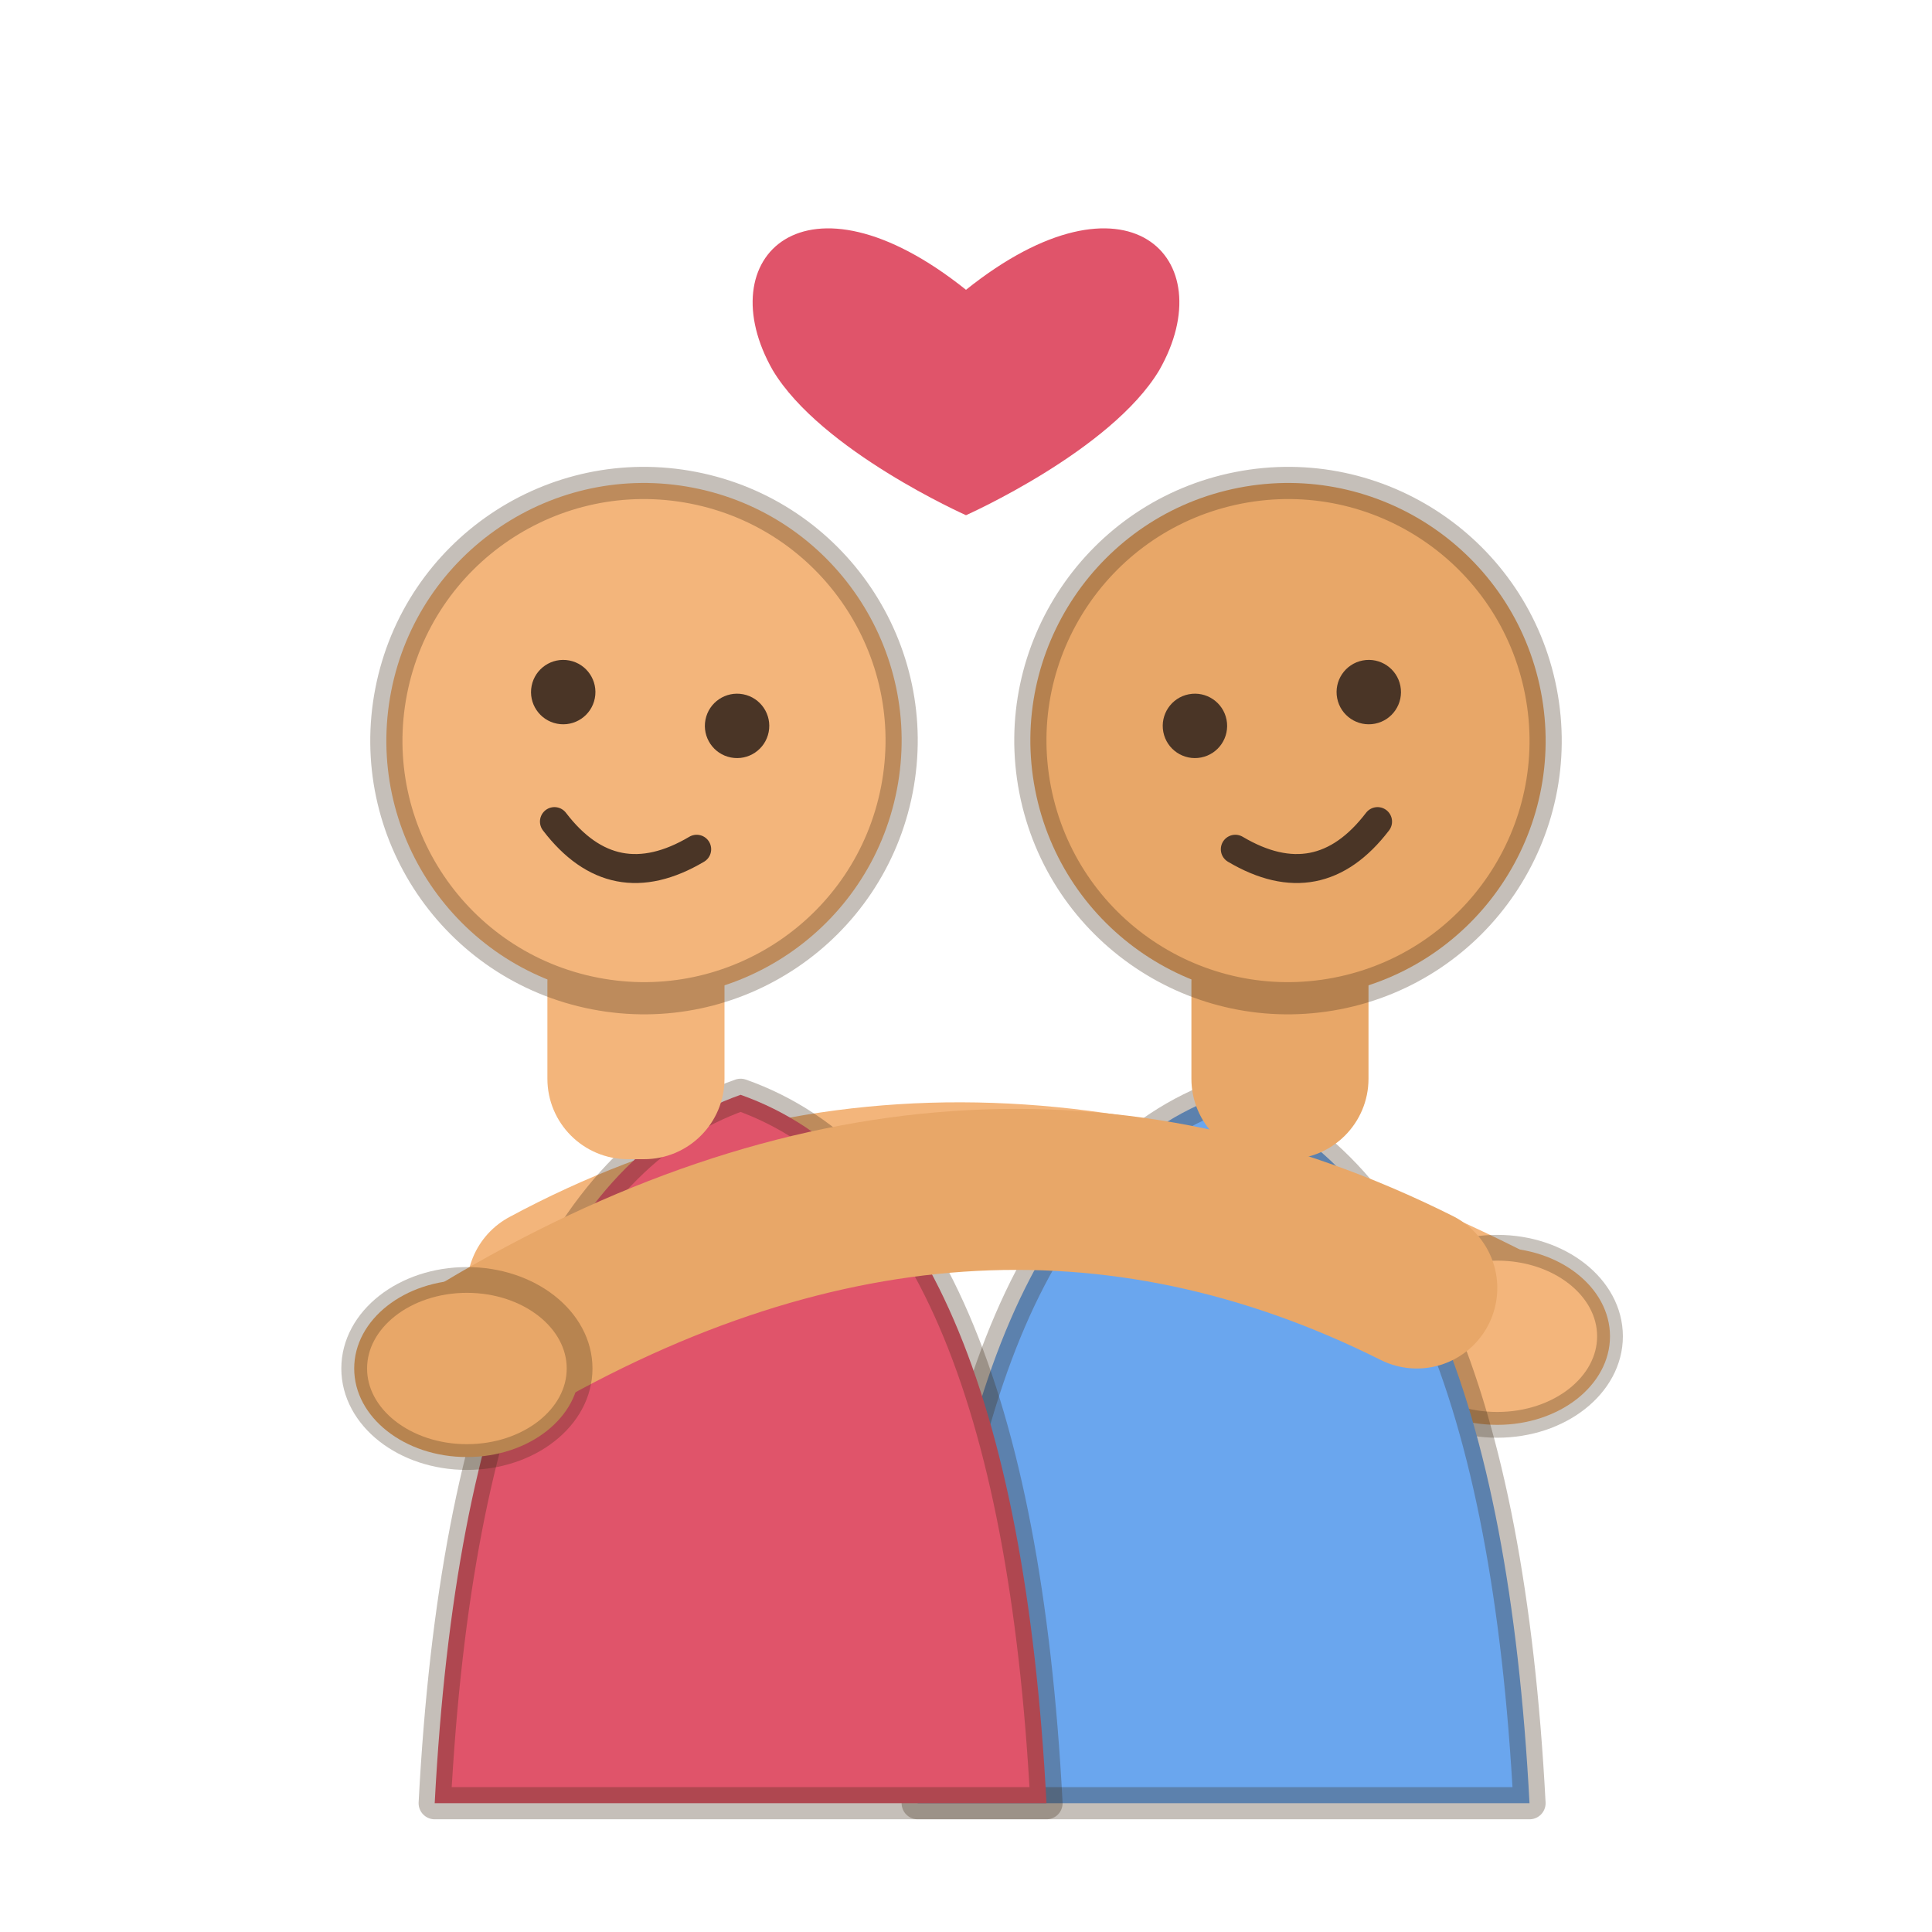
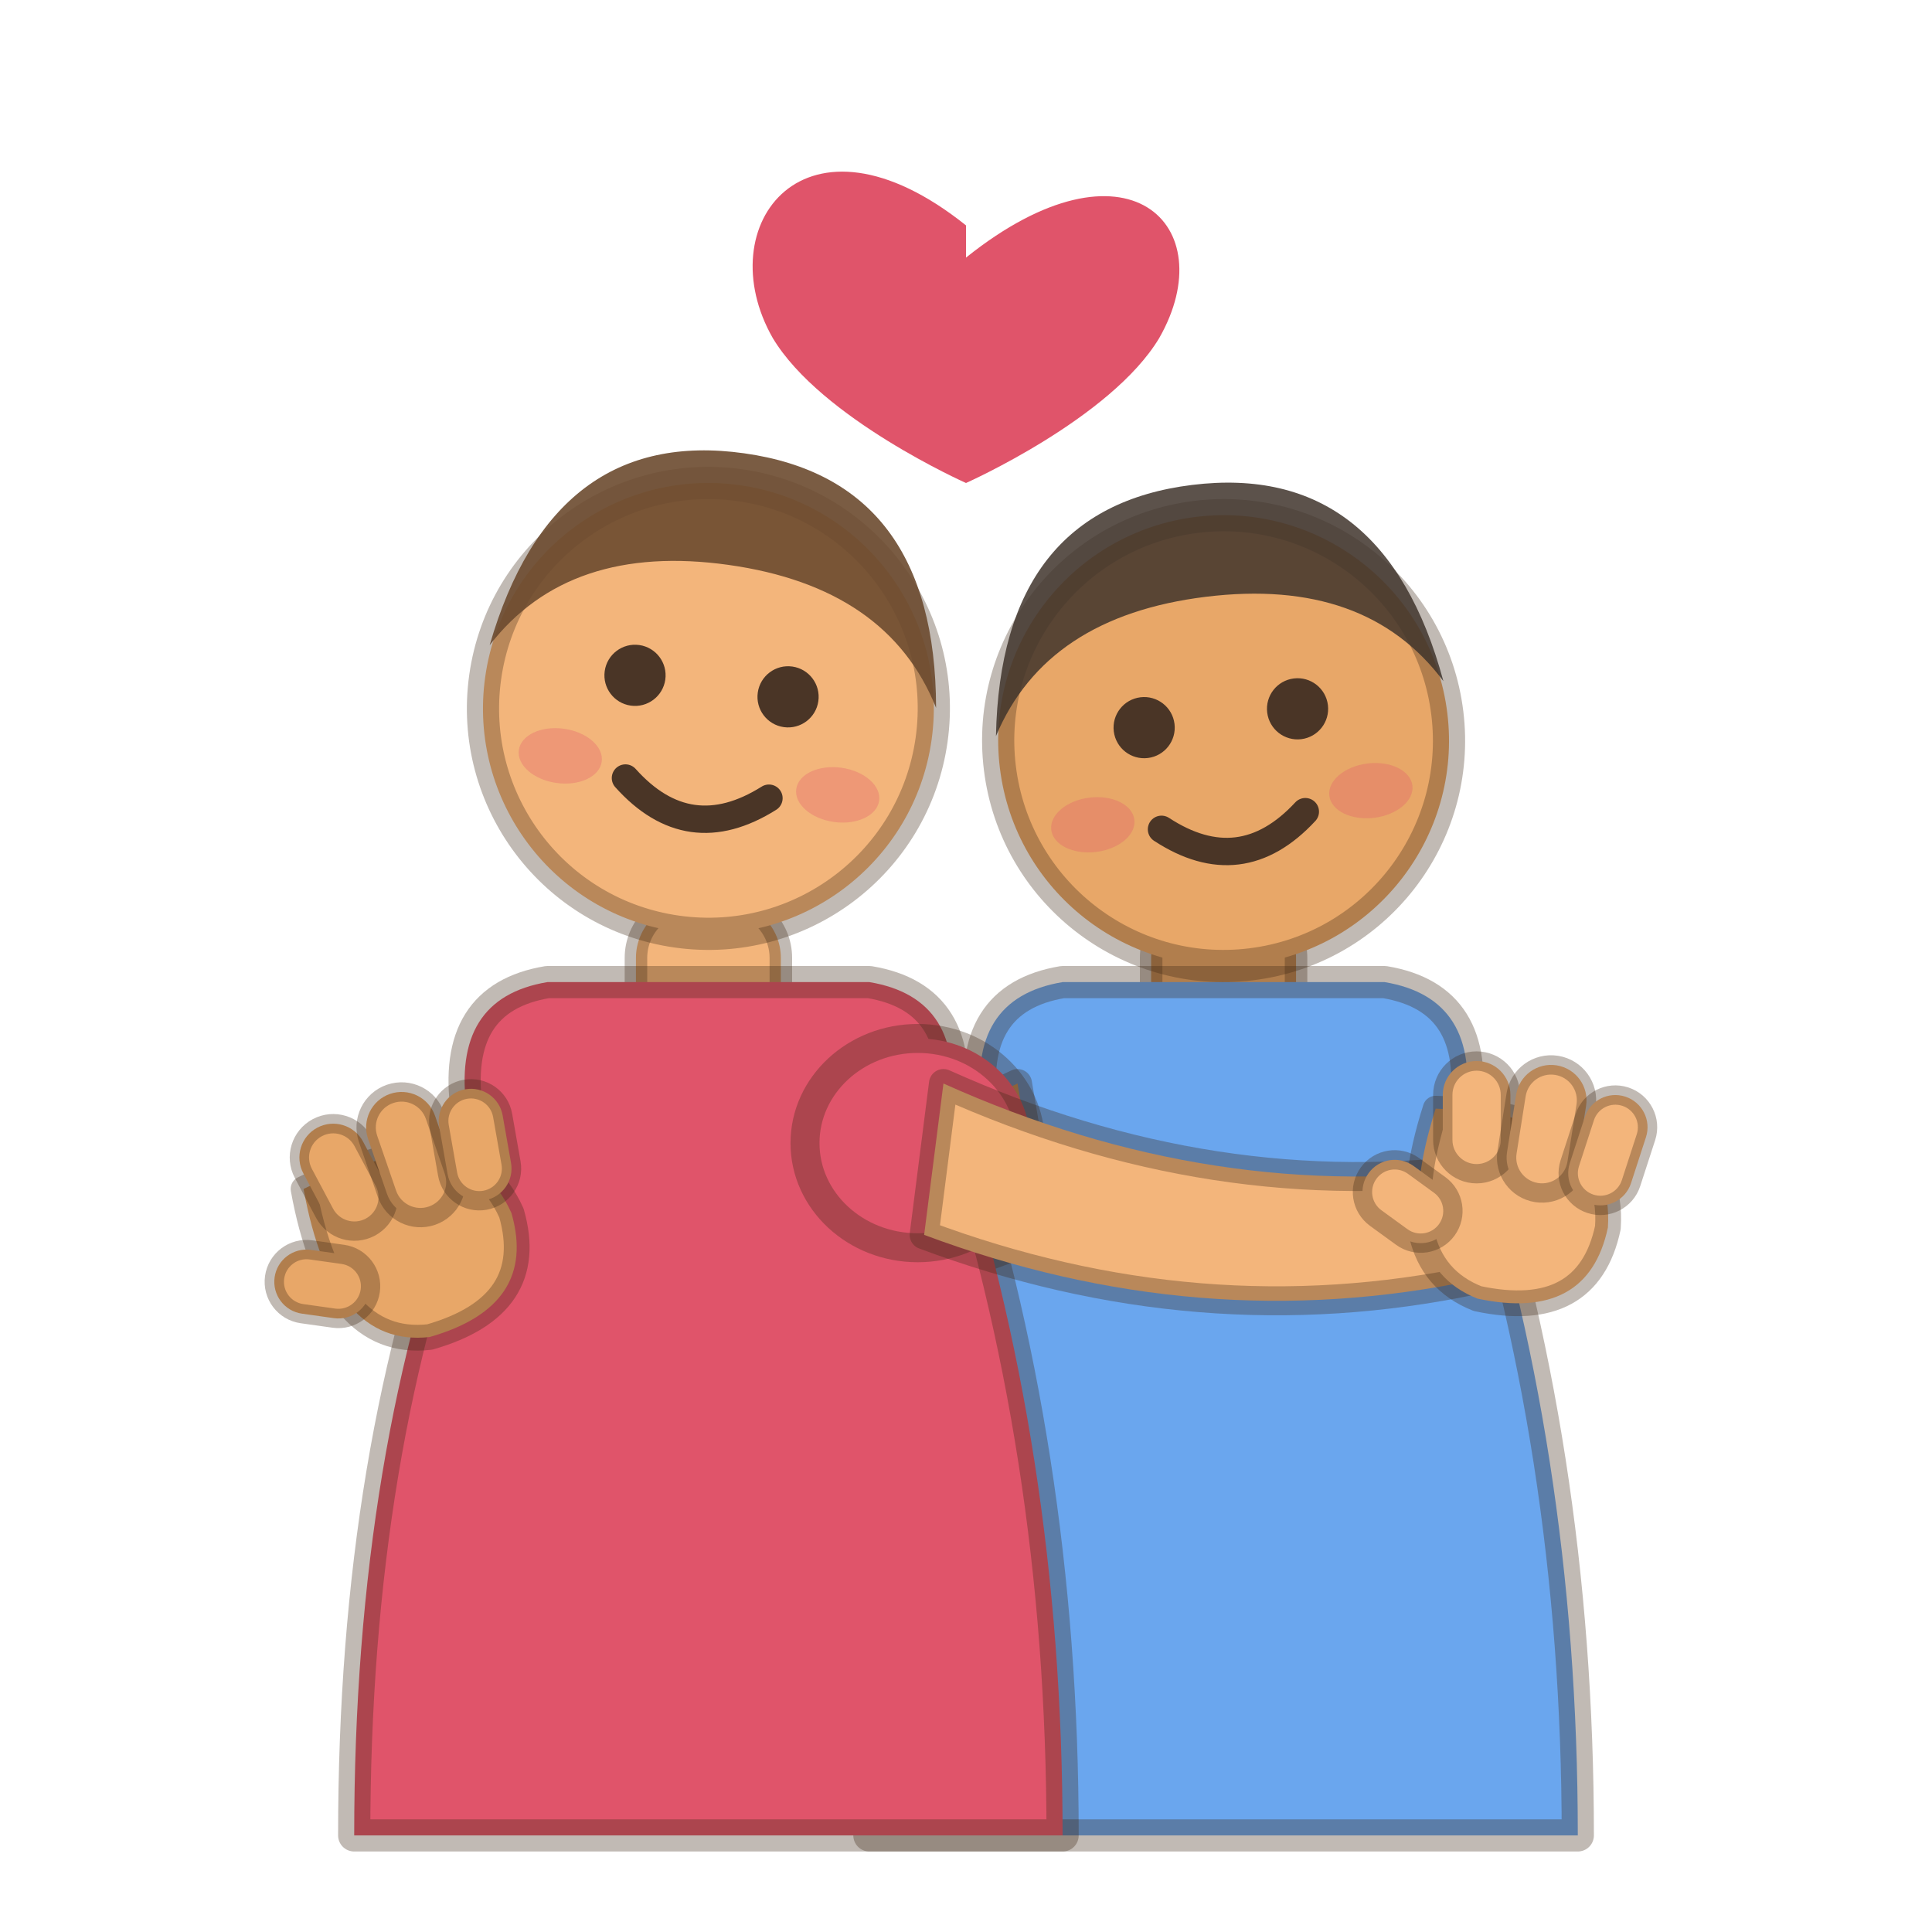
<svg xmlns="http://www.w3.org/2000/svg" viewBox="0 0 120 120" width="120" height="120">
  <style>
-   * { transform-box: fill-box; transform-origin: 50% 50%; }
-   @media (prefers-reduced-motion: reduce) {
-     * { animation: none !important; }
-   }
-   .um { animation: druecken 2.6s ease-in-out infinite; transform-origin: 50% 90%; }
-   .hz { animation: hoch 2.6s ease-in-out infinite; }
-   @keyframes druecken { 0%,100%{transform:scale(1,1)} 44%{transform:scale(.95,1.035)} 62%{transform:scale(.985,1.01)} }
+   @media (prefers-reduced-motion: reduce) { * { animation: none !important; } }
+   .um { animation: druecken 2.6s ease-in-out infinite; transform-box: view-box; transform-origin: 50% 92%; }
+   .hz { animation: hoch 2.6s ease-in-out infinite; transform-box: fill-box; transform-origin: 50% 50%; }
+   @keyframes druecken { 0%,100%{transform:scale(1,1)} 44%{transform:scale(.965,1.025)} 64%{transform:scale(.99,1.008)} }
  @keyframes hoch { 0%,20%{opacity:0;transform:translateY(10px) scale(.6)} 50%{opacity:1;transform:translateY(-2px) scale(1.1)} 100%{opacity:0;transform:translateY(-16px) scale(.9)} }
</style>
  <g class="um">
-     <path d="M34 80 Q60 66 92 82" stroke="#f3b57b" stroke-width="10" fill="none" stroke-linecap="round" />
-     <ellipse cx="93" cy="83" rx="7" ry="5.5" fill="#f3b57b" stroke="rgba(60,40,20,.28)" stroke-width="1.6" />
-     <path d="M57 112 Q59 74 76 68 Q93 74 95 112 Z" fill="#6aa6ee" stroke="rgba(60,40,20,.3)" stroke-width="2" stroke-linejoin="round" />
-     <rect x="74" y="56" width="11" height="16" rx="5" fill="#e8a768" />
-     <g class="raum" transform="rotate(-11 80 46)">
-       <circle cx="80" cy="46" r="16" fill="#e8a768" stroke="rgba(60,40,20,.3)" stroke-width="2" />
-       <circle cx="74.5" cy="44" r="2" fill="#4a3526" />
-       <circle cx="85.5" cy="44" r="2" fill="#4a3526" />
-       <path d="M75.5 52 q4.5 4 9.0 0" stroke="#4a3526" stroke-width="1.8" fill="none" stroke-linecap="round" />
+     <rect x="71.5" y="56" width="9" height="12" rx="3.5" fill="#e8a768" stroke="rgba(60,40,20,.32)" stroke-width="1.4" />
+     <path d="       M61 69       Q60 62 66 61       L86 61       Q92 62 91 69       Q98 90 98 114       L54 114       Q54 90 61 72 Z" fill="#6aa6ee" stroke="rgba(60,40,20,.32)" stroke-width="2" stroke-linejoin="round" />
+     <g transform="rotate(-7 76 46)">
+       <circle cx="76" cy="46" r="14" fill="#e8a768" stroke="rgba(60,40,20,.32)" stroke-width="2" />
+       <path d="M62 44 Q64 30 76 30 Q88 30 90 44 Q86 37 76 37 Q66 37 62 44 Z" fill="#3f342c" opacity=".85" />
+       <circle cx="71.2" cy="44.6" r="1.9" fill="#4a3526" />
+       <circle cx="80.8" cy="44.6" r="1.9" fill="#4a3526" />
+       <path d="M71.5 51 q4.5 3.8 9 0" stroke="#4a3526" stroke-width="1.7" fill="none" stroke-linecap="round" />
+       <ellipse cx="67.3" cy="50.2" rx="2.6" ry="1.7" fill="#e0546a" opacity=".3" />
+       <ellipse cx="84.7" cy="50.2" rx="2.6" ry="1.7" fill="#e0546a" opacity=".3" />
    </g>
-     <path d="M27 112 Q29 74 46 68 Q63 74 65 112 Z" fill="#e0546a" stroke="rgba(60,40,20,.3)" stroke-width="2" stroke-linejoin="round" />
-     <rect x="34" y="56" width="11" height="16" rx="5" fill="#f3b57b" />
-     <g class="raum" transform="rotate(11 40 46)">
-       <circle cx="40" cy="46" r="16" fill="#f3b57b" stroke="rgba(60,40,20,.3)" stroke-width="2" />
-       <circle cx="34.5" cy="44" r="2" fill="#4a3526" />
-       <circle cx="45.5" cy="44" r="2" fill="#4a3526" />
-       <path d="M35.5 52 q4.5 4 9.0 0" stroke="#4a3526" stroke-width="1.8" fill="none" stroke-linecap="round" />
+     <path d="M63.2 67.3 Q45.3 75.9 27.4 74.5 L28.6 81.5 Q46.7 84.1 64.8 76.7 Z" fill="#e8a768" stroke="rgba(60,40,20,.32)" stroke-width="1.8" stroke-linejoin="round" />
+     <rect x="39.5" y="56" width="9" height="12" rx="3.5" fill="#f3b57b" stroke="rgba(60,40,20,.32)" stroke-width="1.4" />
+     <path d="       M29 69       Q28 62 34 61       L54 61       Q60 62 59 69       Q66 90 66 114       L22 114       Q22 90 29 72 Z" fill="#e0546a" stroke="rgba(60,40,20,.32)" stroke-width="2" stroke-linejoin="round" />
+     <g transform="rotate(8 44 44)">
+       <circle cx="44" cy="44" r="14" fill="#f3b57b" stroke="rgba(60,40,20,.32)" stroke-width="2" />
+       <path d="M30 42 Q32 28 44 28 Q56 28 58 42 Q54 35 44 35 Q34 35 30 42 Z" fill="#6b4a2f" opacity=".9" />
+       <circle cx="39.2" cy="42.6" r="1.9" fill="#4a3526" />
+       <circle cx="48.8" cy="42.6" r="1.9" fill="#4a3526" />
+       <path d="M39.5 49 q4.5 3.8 9 0" stroke="#4a3526" stroke-width="1.7" fill="none" stroke-linecap="round" />
+       <ellipse cx="35.3" cy="48.2" rx="2.6" ry="1.7" fill="#e0546a" opacity=".3" />
+       <ellipse cx="52.7" cy="48.2" rx="2.6" ry="1.7" fill="#e0546a" opacity=".3" />
    </g>
-     <path d="M88 80 Q60 66 30 84" stroke="#e8a768" stroke-width="10" fill="none" stroke-linecap="round" />
-     <ellipse cx="29" cy="85" rx="7" ry="5.5" fill="#e8a768" stroke="rgba(60,40,20,.28)" stroke-width="1.6" />
+     <g transform="rotate(-16 26 77)">
+       <path d="M20 72 Q31 70 32 77                Q32 83 25 83                Q19 82 20 72 Z" fill="#e8a768" stroke="rgba(60,40,20,.32)" stroke-width="1.6" stroke-linejoin="round" />
+       <rect x="20.5" y="68.5" width="4.2" height="7" rx="2.1" fill="#e8a768" stroke="rgba(60,40,20,.32)" stroke-width="1.2" transform="rotate(-12 22.6 72)" />
+       <rect x="24.8" y="67.8" width="4.4" height="8" rx="2.2" fill="#e8a768" stroke="rgba(60,40,20,.32)" stroke-width="1.2" transform="rotate(-3 27 71.8)" />
+       <rect x="29" y="68.8" width="4" height="7" rx="2" fill="#e8a768" stroke="rgba(60,40,20,.32)" stroke-width="1.2" transform="rotate(6 31 72.3)" />
+       <rect x="17.5" y="75" width="4" height="6" rx="2" fill="#e8a768" stroke="rgba(60,40,20,.32)" stroke-width="1.2" transform="rotate(-66 19.5 78)" />
+     </g>
+     <ellipse cx="57" cy="71" rx="7" ry="6.5" fill="#e0546a" stroke="rgba(60,40,20,.32)" stroke-width="1.8" />
+     <path d="M57.4 76.7 Q74.5 83.1 91.6 79.5 L92.4 72.5 Q75.5 74.9 58.6 67.3 Z" fill="#f3b57b" stroke="rgba(60,40,20,.32)" stroke-width="1.8" stroke-linejoin="round" />
+     <g transform="rotate(12 94 75)">
+       <path d="M88 70 Q99 68 100 75                Q100 81 93 81                Q87 80 88 70 Z" fill="#f3b57b" stroke="rgba(60,40,20,.32)" stroke-width="1.6" stroke-linejoin="round" />
+       <rect x="88.5" y="66.5" width="4.2" height="7" rx="2.1" fill="#f3b57b" stroke="rgba(60,40,20,.32)" stroke-width="1.2" transform="rotate(-12 90.6 70)" />
+       <rect x="92.8" y="65.8" width="4.4" height="8" rx="2.2" fill="#f3b57b" stroke="rgba(60,40,20,.32)" stroke-width="1.2" transform="rotate(-3 95 69.8)" />
+       <rect x="97" y="66.8" width="4" height="7" rx="2" fill="#f3b57b" stroke="rgba(60,40,20,.32)" stroke-width="1.2" transform="rotate(6 99 70.3)" />
+       <rect x="85.5" y="73" width="4" height="6" rx="2" fill="#f3b57b" stroke="rgba(60,40,20,.32)" stroke-width="1.2" transform="rotate(-66 87.5 76)" />
+     </g>
  </g>
  <g class="hz">
-     <path d="M60 18 C50 10 44 16 48 23 C51 28 60 32 60 32 C60 32 69 28 72 23 C76 16 70 10 60 18 Z" fill="#e0546a" />
+     <path d="M60 14 C50 6 44 14 48 21 C51 26 60 30 60 30 C60 30 69 26 72 21 C76 14 70 8 60 16 Z" fill="#e0546a" />
  </g>
</svg>
